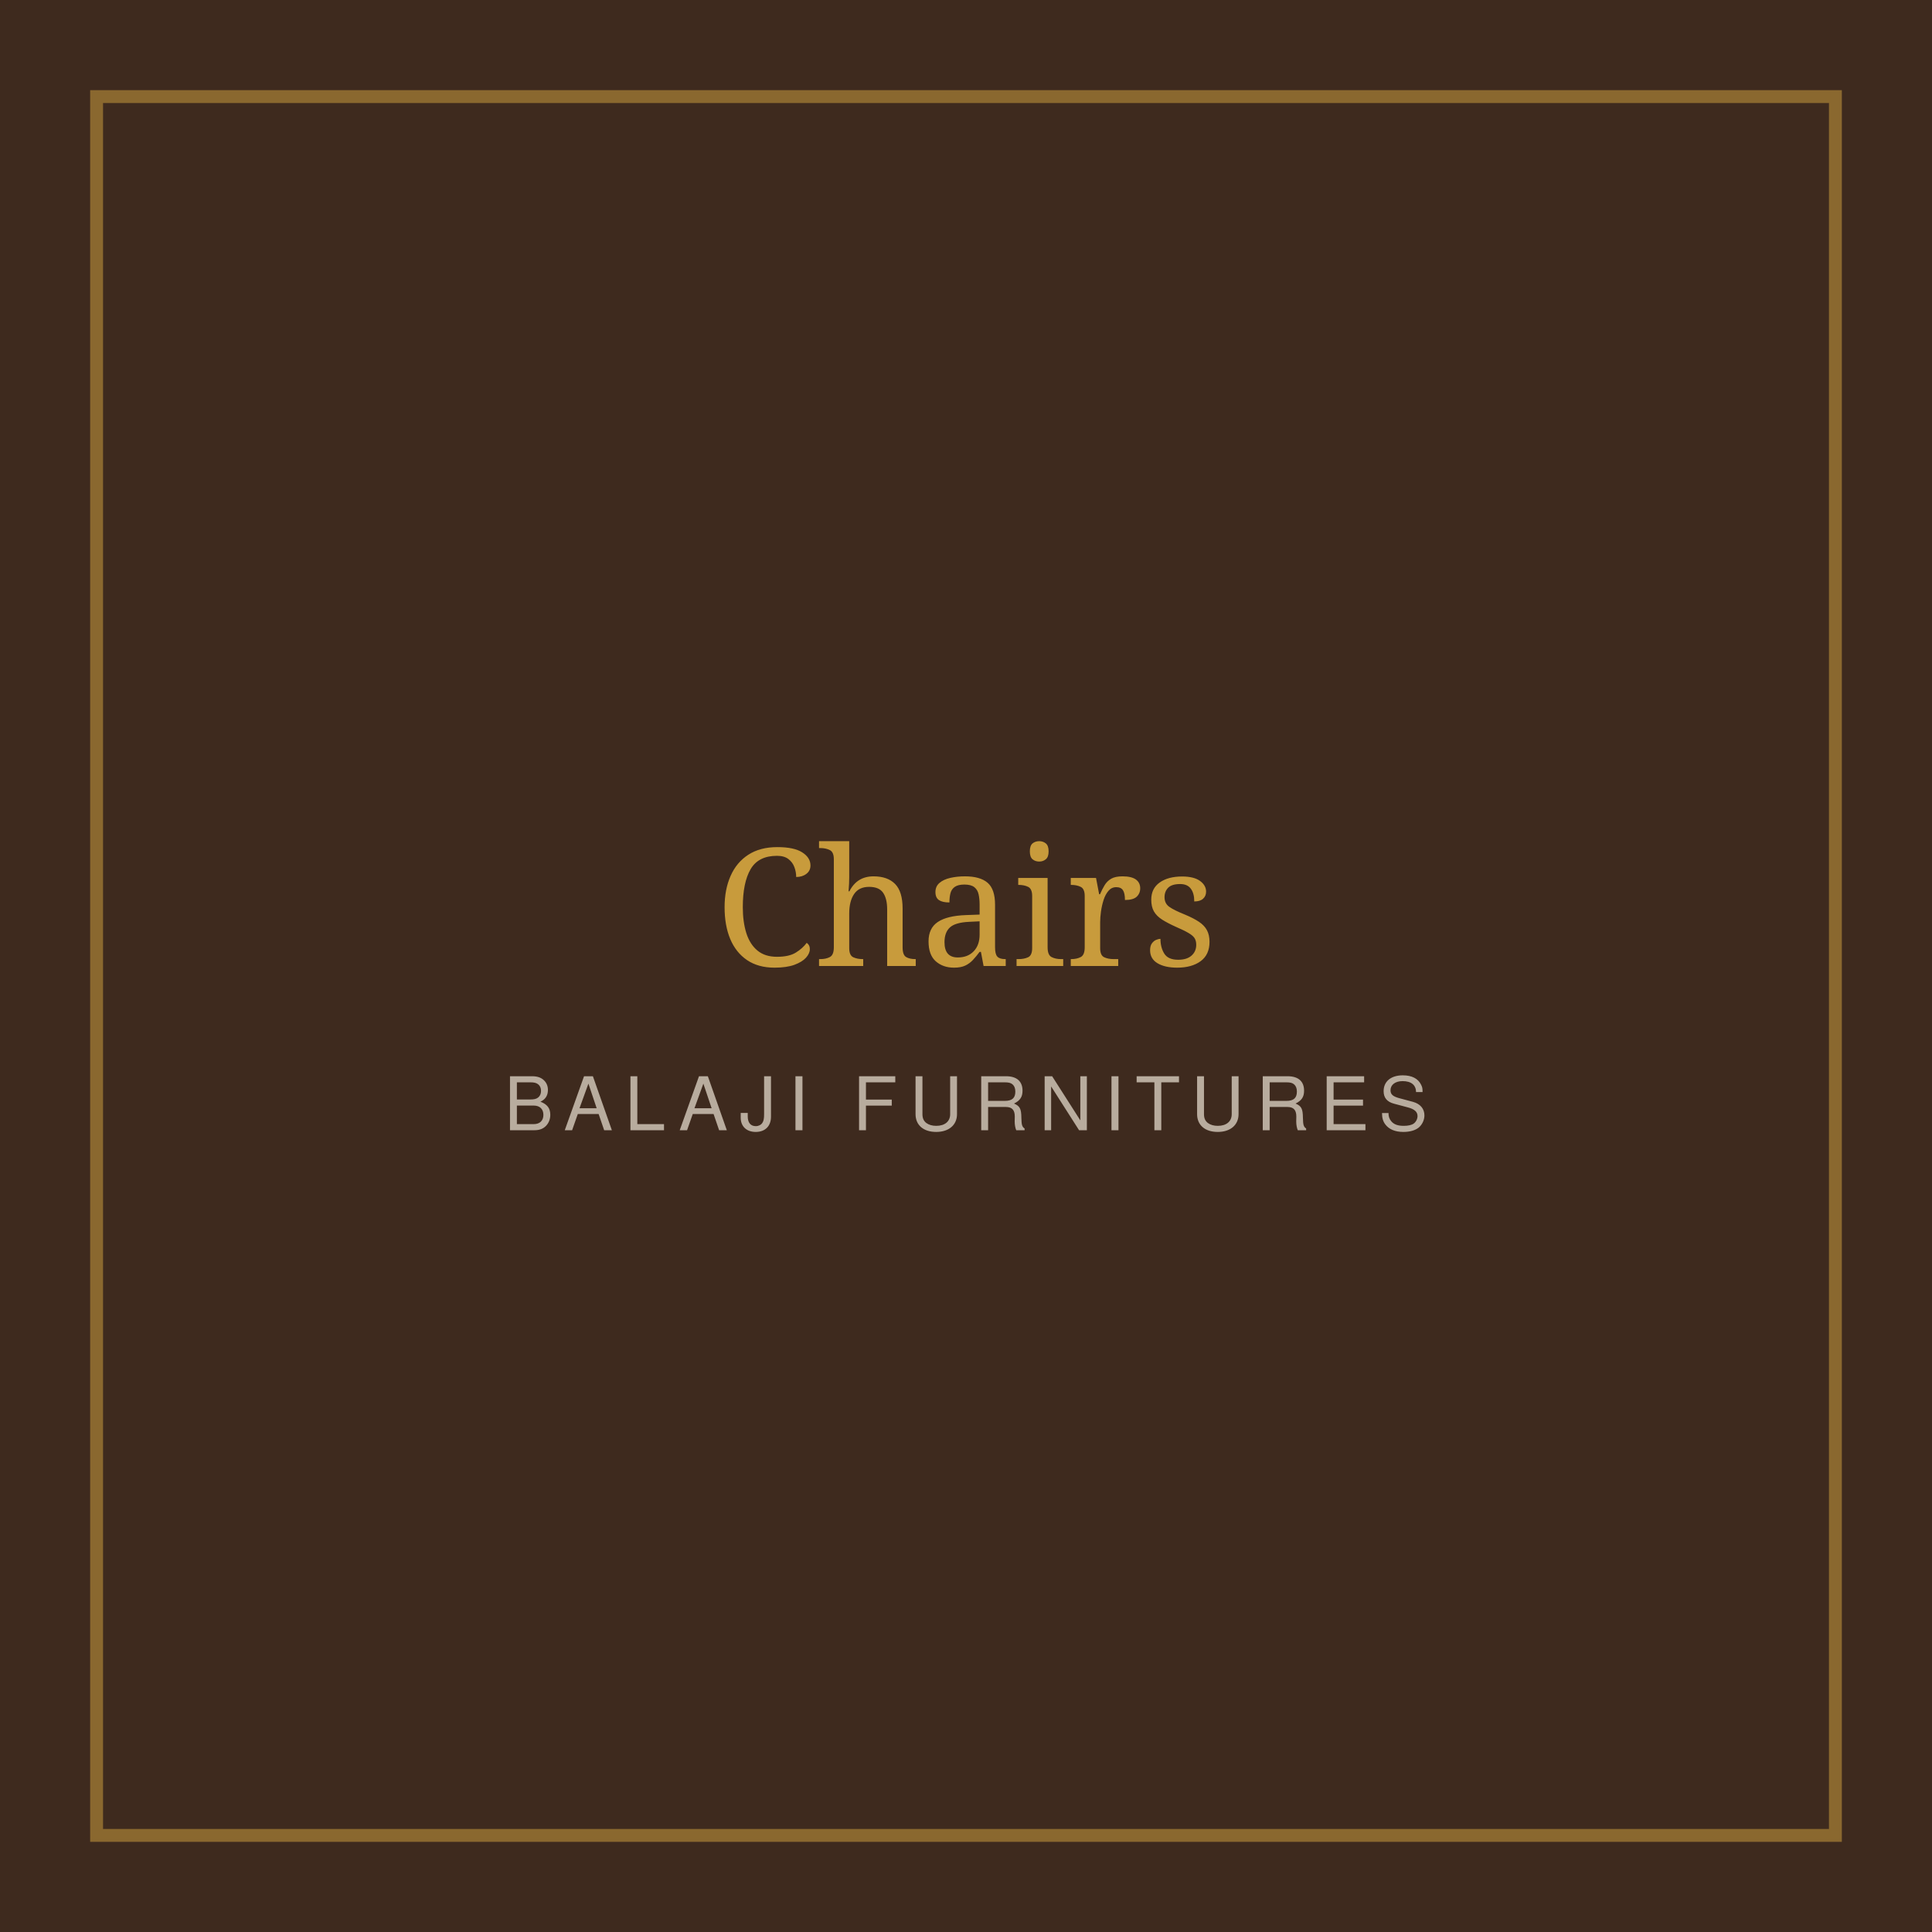
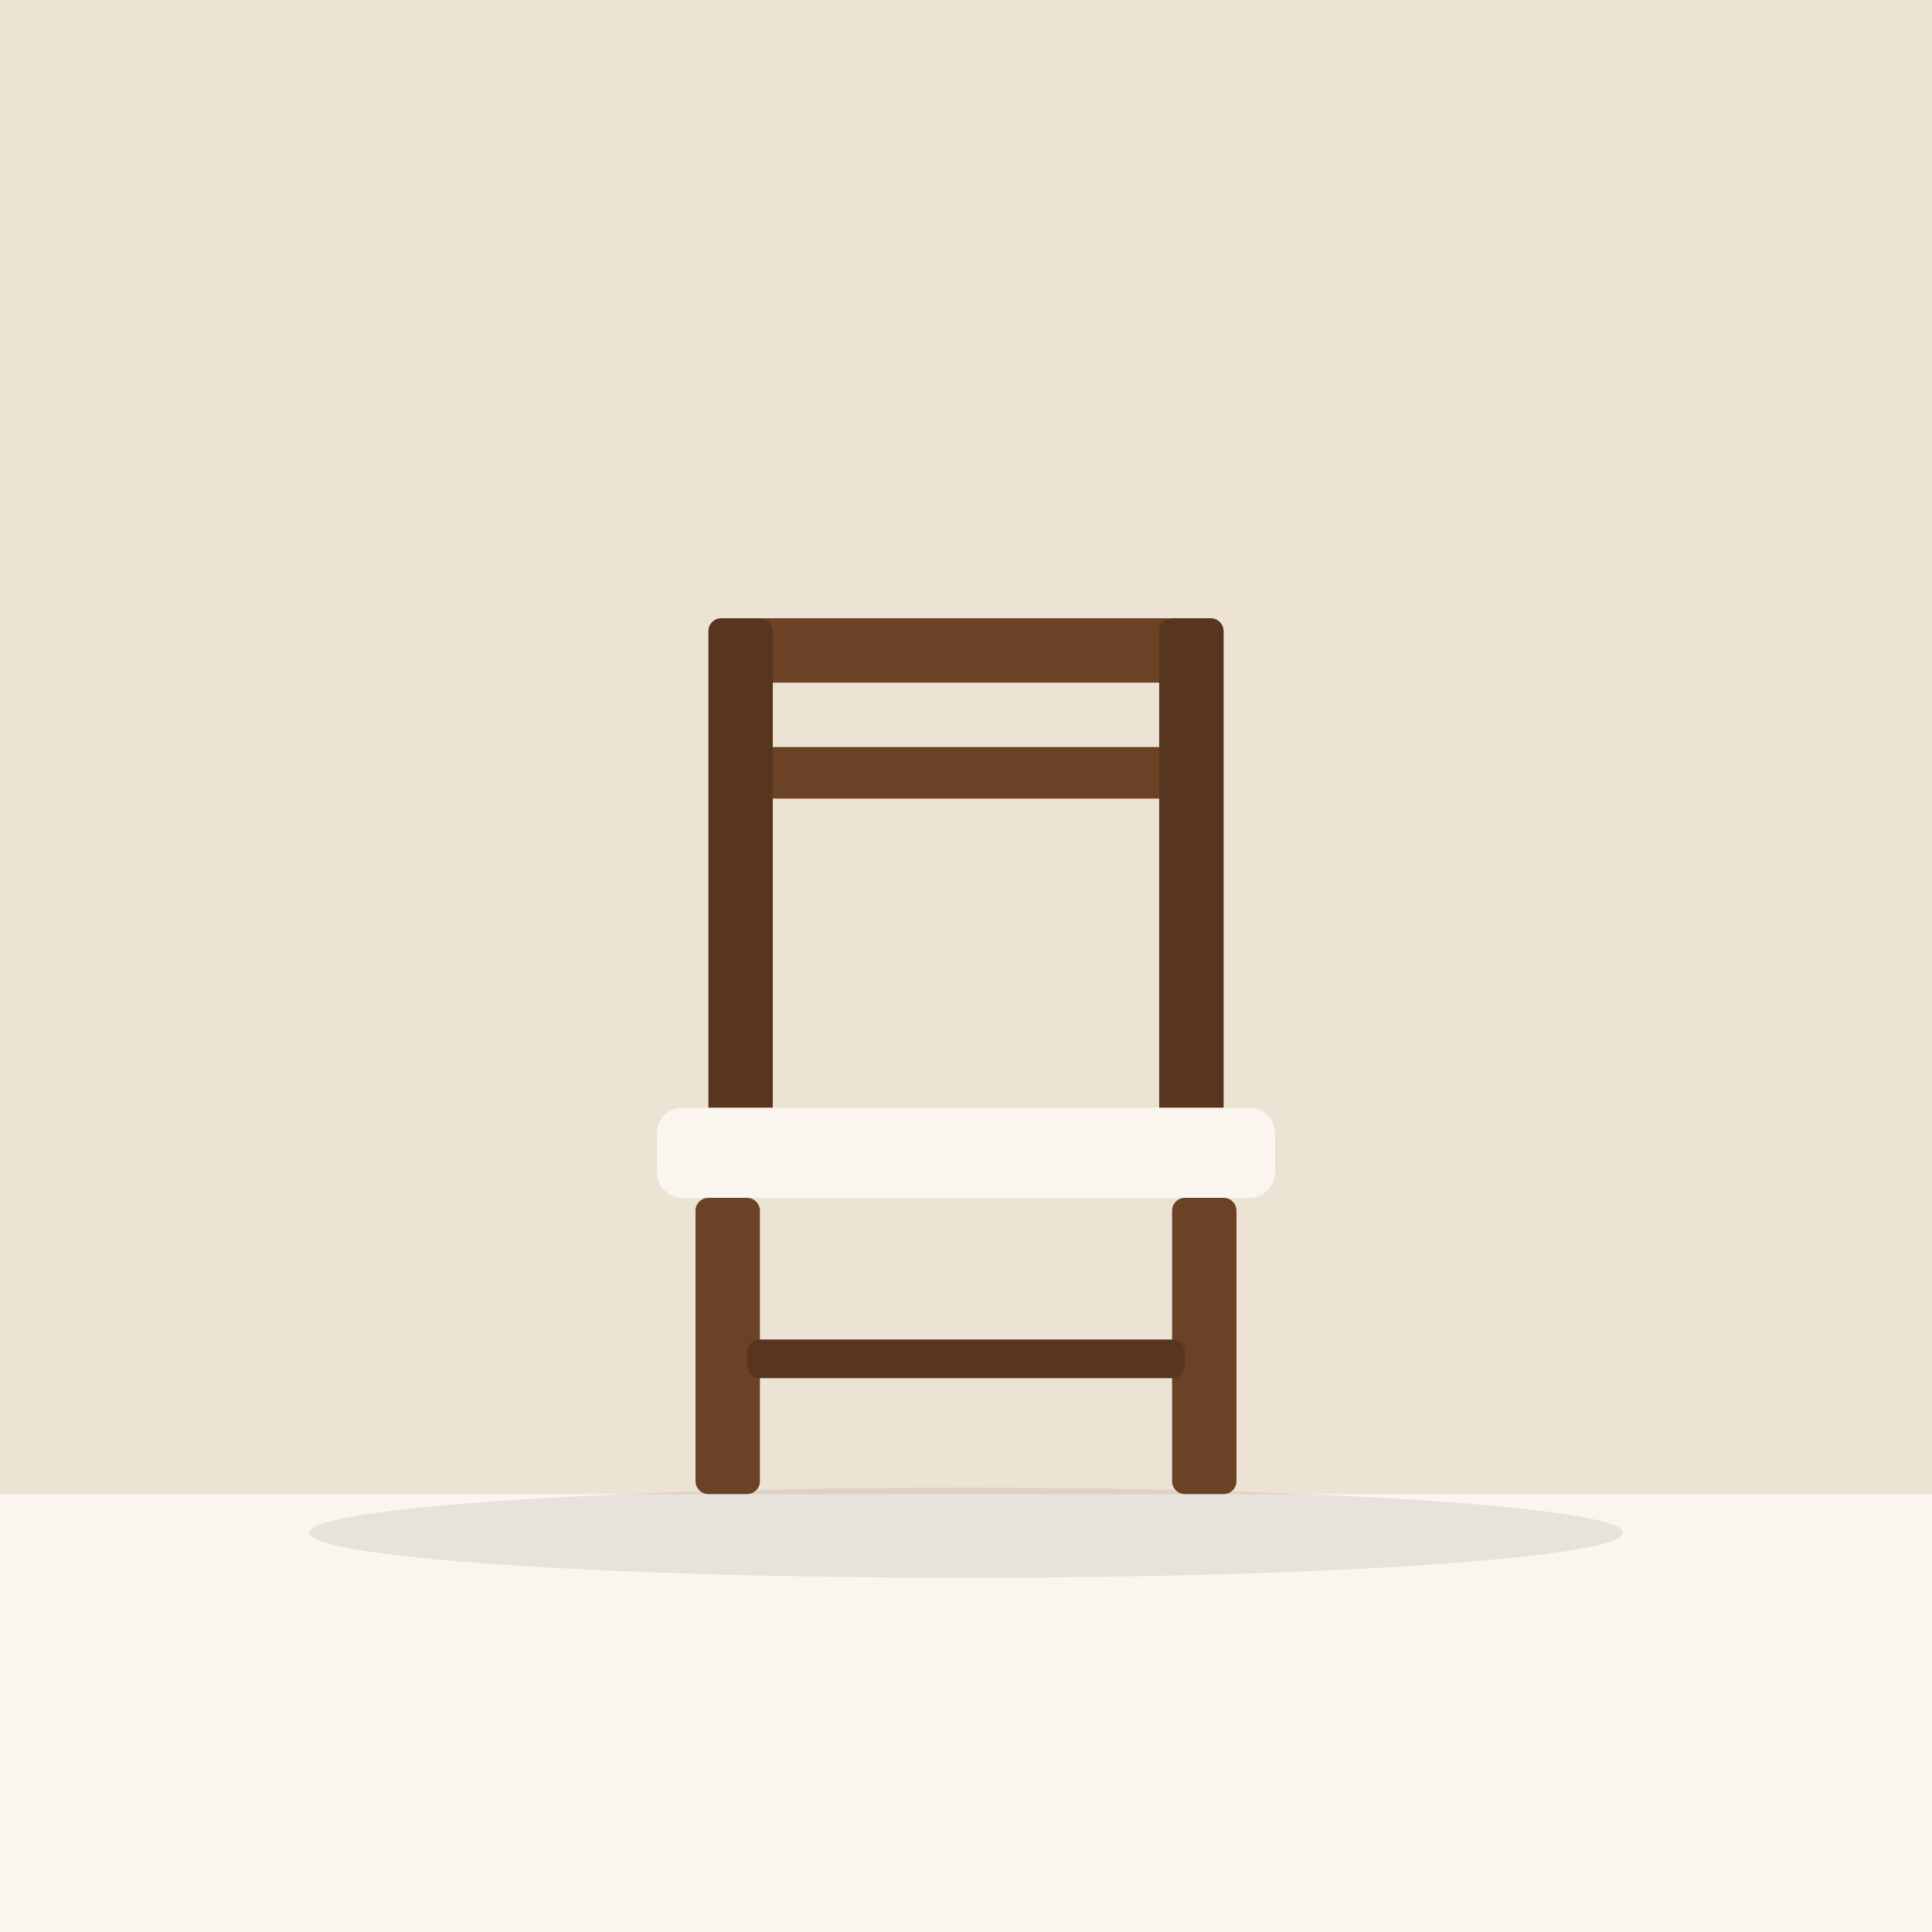
- <svg xmlns="http://www.w3.org/2000/svg" width="600" height="600" viewBox="0 0 600 600" role="img" aria-label="Chairs placeholder">
-   <rect width="600" height="600" fill="#3E2A1E" />
-   <rect x="30" y="30" width="540" height="540" fill="none" stroke="#C89B3C" stroke-width="4" opacity="0.55" />
-   <text x="50%" y="300" text-anchor="middle" font-family="Georgia, 'Playfair Display', serif" font-size="51" fill="#C89B3C">Chairs</text>
-   <text x="50%" y="351" text-anchor="middle" font-family="Helvetica, Arial, sans-serif" font-size="23" fill="#EDE3D4" opacity="0.7" letter-spacing="3.6">BALAJI FURNITURES</text>
+ <svg xmlns="http://www.w3.org/2000/svg" width="600" height="600" viewBox="0 0 300 300" role="img" aria-label="Chairs">
+   <rect width="300" height="300" fill="#EDE3D4" />
+   <rect x="0" y="232" width="300" height="68" rx="0" fill="#FAF6EF" />
+   <ellipse cx="150" cy="238" rx="102" ry="7" fill="#3E2A1E" opacity="0.10" />
+   <g transform="translate(-50,0)">
+     <rect x="166" y="96" width="68" height="10" rx="3" fill="#6B4226" />
+     <rect x="166" y="116" width="68" height="8" rx="3" fill="#6B4226" />
+     <rect x="160" y="96" width="10" height="84" rx="2" fill="#57351E" />
+     <rect x="230" y="96" width="10" height="84" rx="2" fill="#57351E" />
+     <rect x="152" y="172" width="96" height="14" rx="4" fill="#FAF6EF" />
+     <rect x="158" y="186" width="10" height="46" rx="2" fill="#6B4226" />
+     <rect x="232" y="186" width="10" height="46" rx="2" fill="#6B4226" />
+     <rect x="166" y="208" width="68" height="6" rx="2" fill="#57351E" />
+   </g>
</svg>
